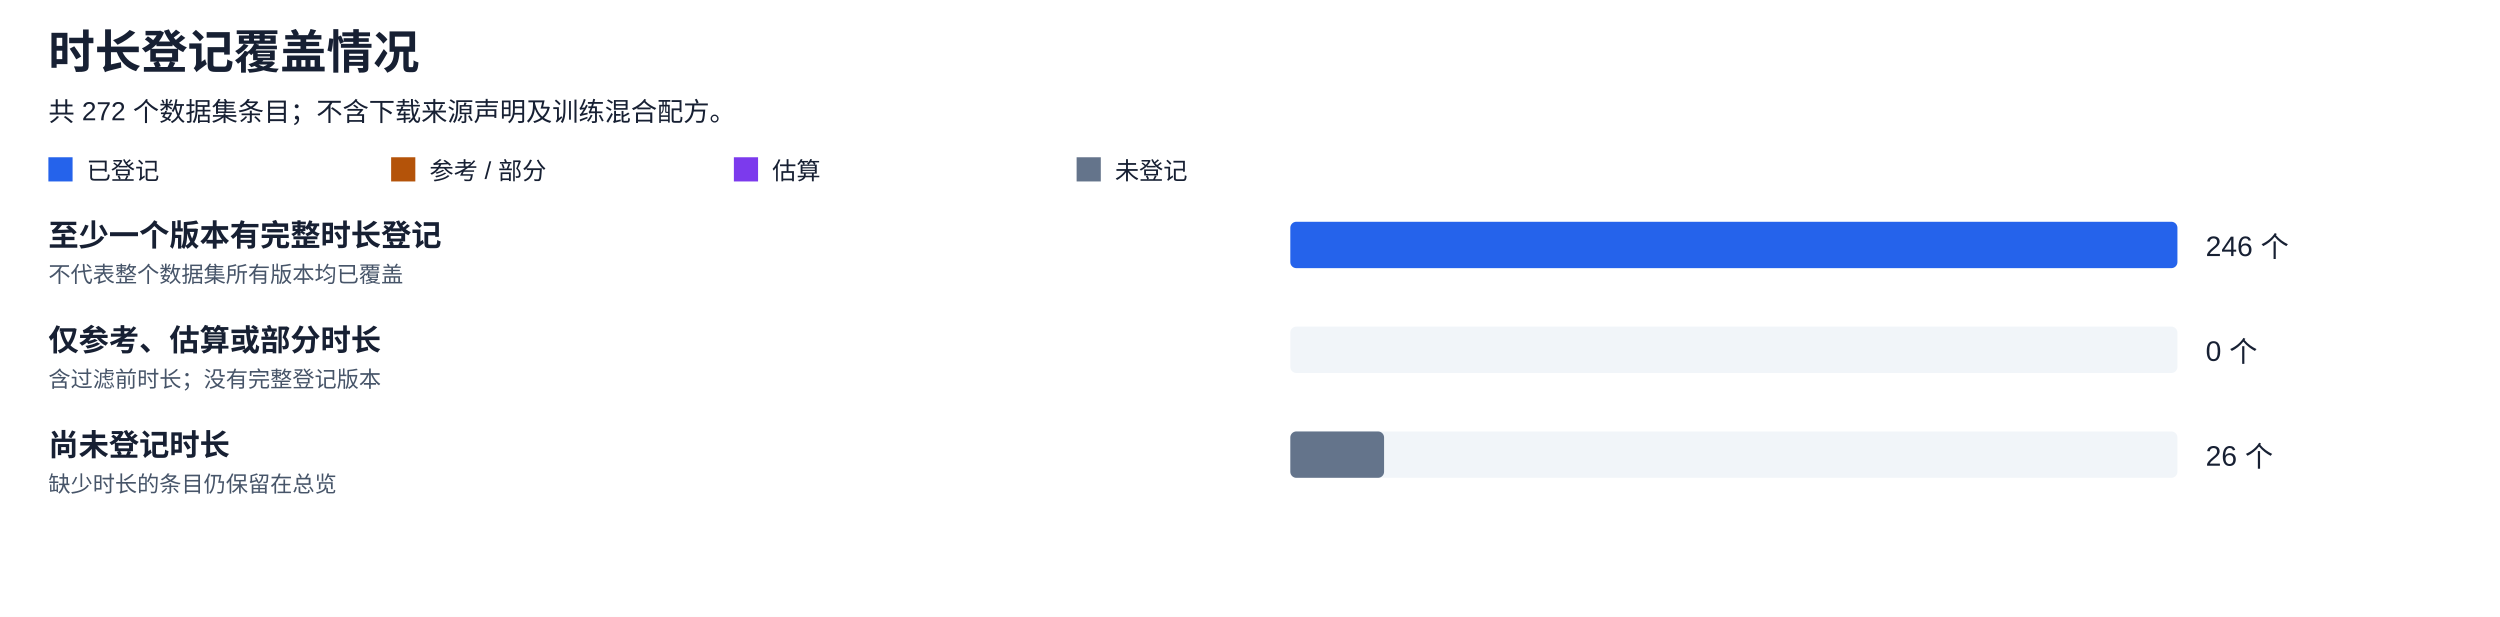
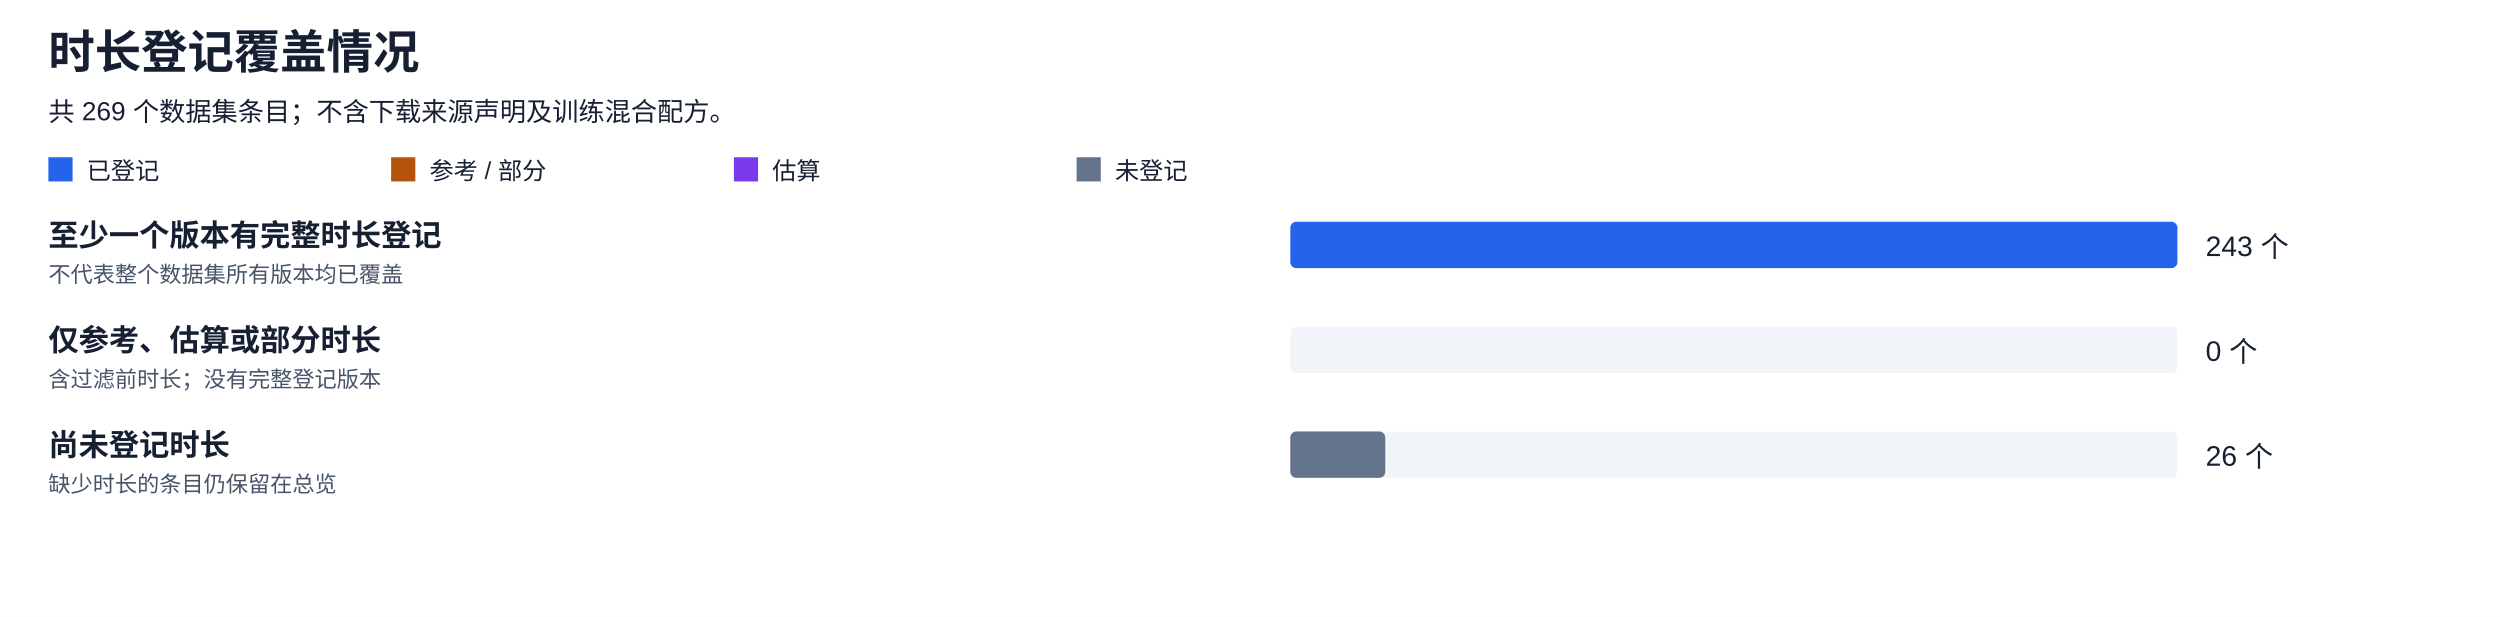
<svg xmlns="http://www.w3.org/2000/svg" width="1240" height="306" viewBox="0 0 1240 306" role="img" aria-labelledby="title desc">
  <rect width="100%" height="100%" fill="white" />
  <g font-family="Arial, Noto Sans CJK SC, Microsoft YaHei, sans-serif" fill="#172033">
    <text x="24" y="34" font-size="23" font-weight="700">时长登记覆盖情况</text>
-     <text x="24" y="60" font-size="13">共 272 个数据集条目；不含下载来源声明及训练混合配方。</text>
+     <text x="24" y="60" font-size="13">共 269 个数据集条目；不含下载来源声明及训练混合配方。</text>
    <rect x="24" y="78" width="12" height="12" fill="#2563eb" />
    <text x="43" y="89" font-size="12">已登记</text>
    <rect x="194" y="78" width="12" height="12" fill="#b45309" />
    <text x="213" y="89" font-size="12">参考 / 部分</text>
    <rect x="364" y="78" width="12" height="12" fill="#7c3aed" />
    <text x="383" y="89" font-size="12">估算</text>
    <rect x="534" y="78" width="12" height="12" fill="#64748b" />
    <text x="553" y="89" font-size="12">未登记</text>
    <text x="24" y="122" font-size="15" font-weight="600">至少一个版本有完整时长登记</text>
    <text x="24" y="140" font-size="11" fill="#475569">不代表整个数据集所有版本均已覆盖</text>
    <rect x="640" y="110" width="440" height="23" rx="3" fill="#f1f5f9" />
    <rect x="640" y="110" width="440.00" height="23" rx="3" fill="#2563eb" />
-     <text x="1094" y="127" font-size="14">246 个</text>
+     <text x="1094" y="127" font-size="14">243 个</text>
    <text x="24" y="174" font-size="15" font-weight="600">仅参考、估算或部分时长</text>
    <text x="24" y="192" font-size="11" fill="#475569">含过滤前时长；没有完整登记版本</text>
    <rect x="640" y="162" width="440" height="23" rx="3" fill="#f1f5f9" />
    <rect x="640" y="162" width="0.00" height="23" rx="3" fill="#b45309" />
    <text x="1094" y="179" font-size="14">0 个</text>
    <text x="24" y="226" font-size="15" font-weight="600">尚未登记时长</text>
    <text x="24" y="244" font-size="11" fill="#475569">缺少时长的条目仍保留在总览</text>
    <rect x="640" y="214" width="440" height="23" rx="3" fill="#f1f5f9" />
-     <rect x="640" y="214" width="46.50" height="23" rx="3" fill="#64748b" />
+     <rect x="640" y="214" width="47.08" height="23" rx="3" fill="#64748b" />
    <text x="1094" y="231" font-size="14">26 个</text>
  </g>
</svg>
